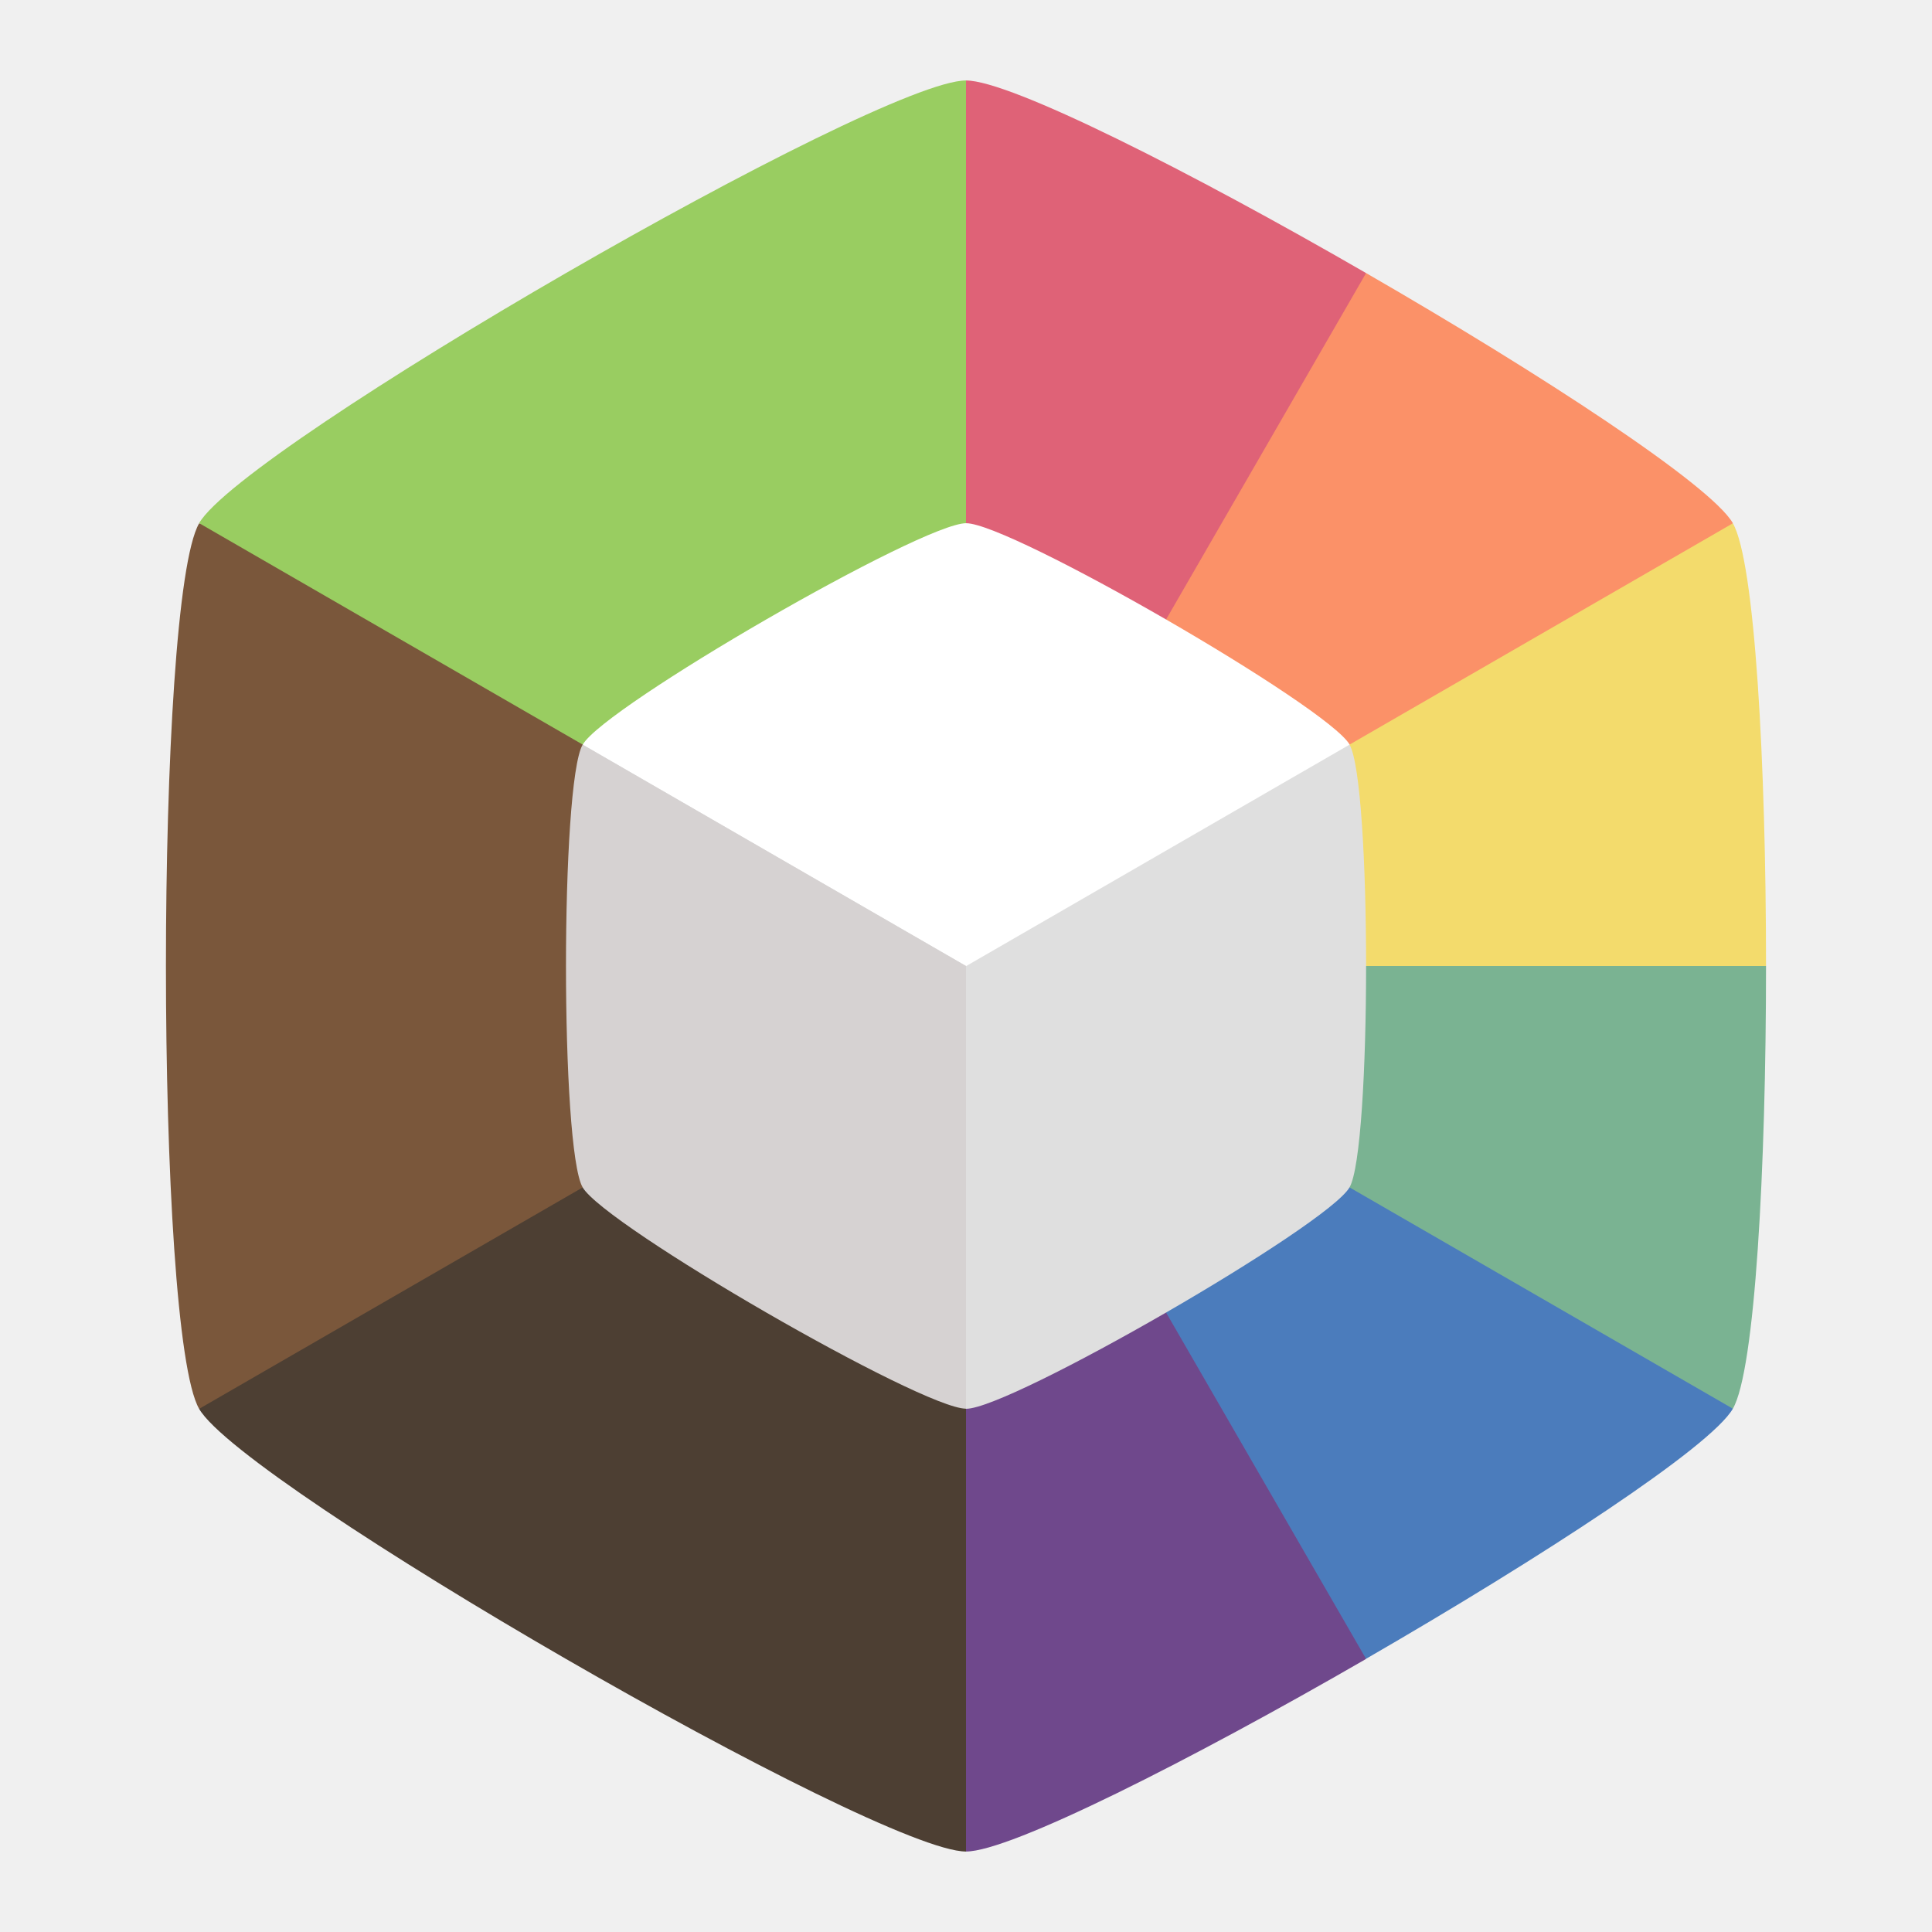
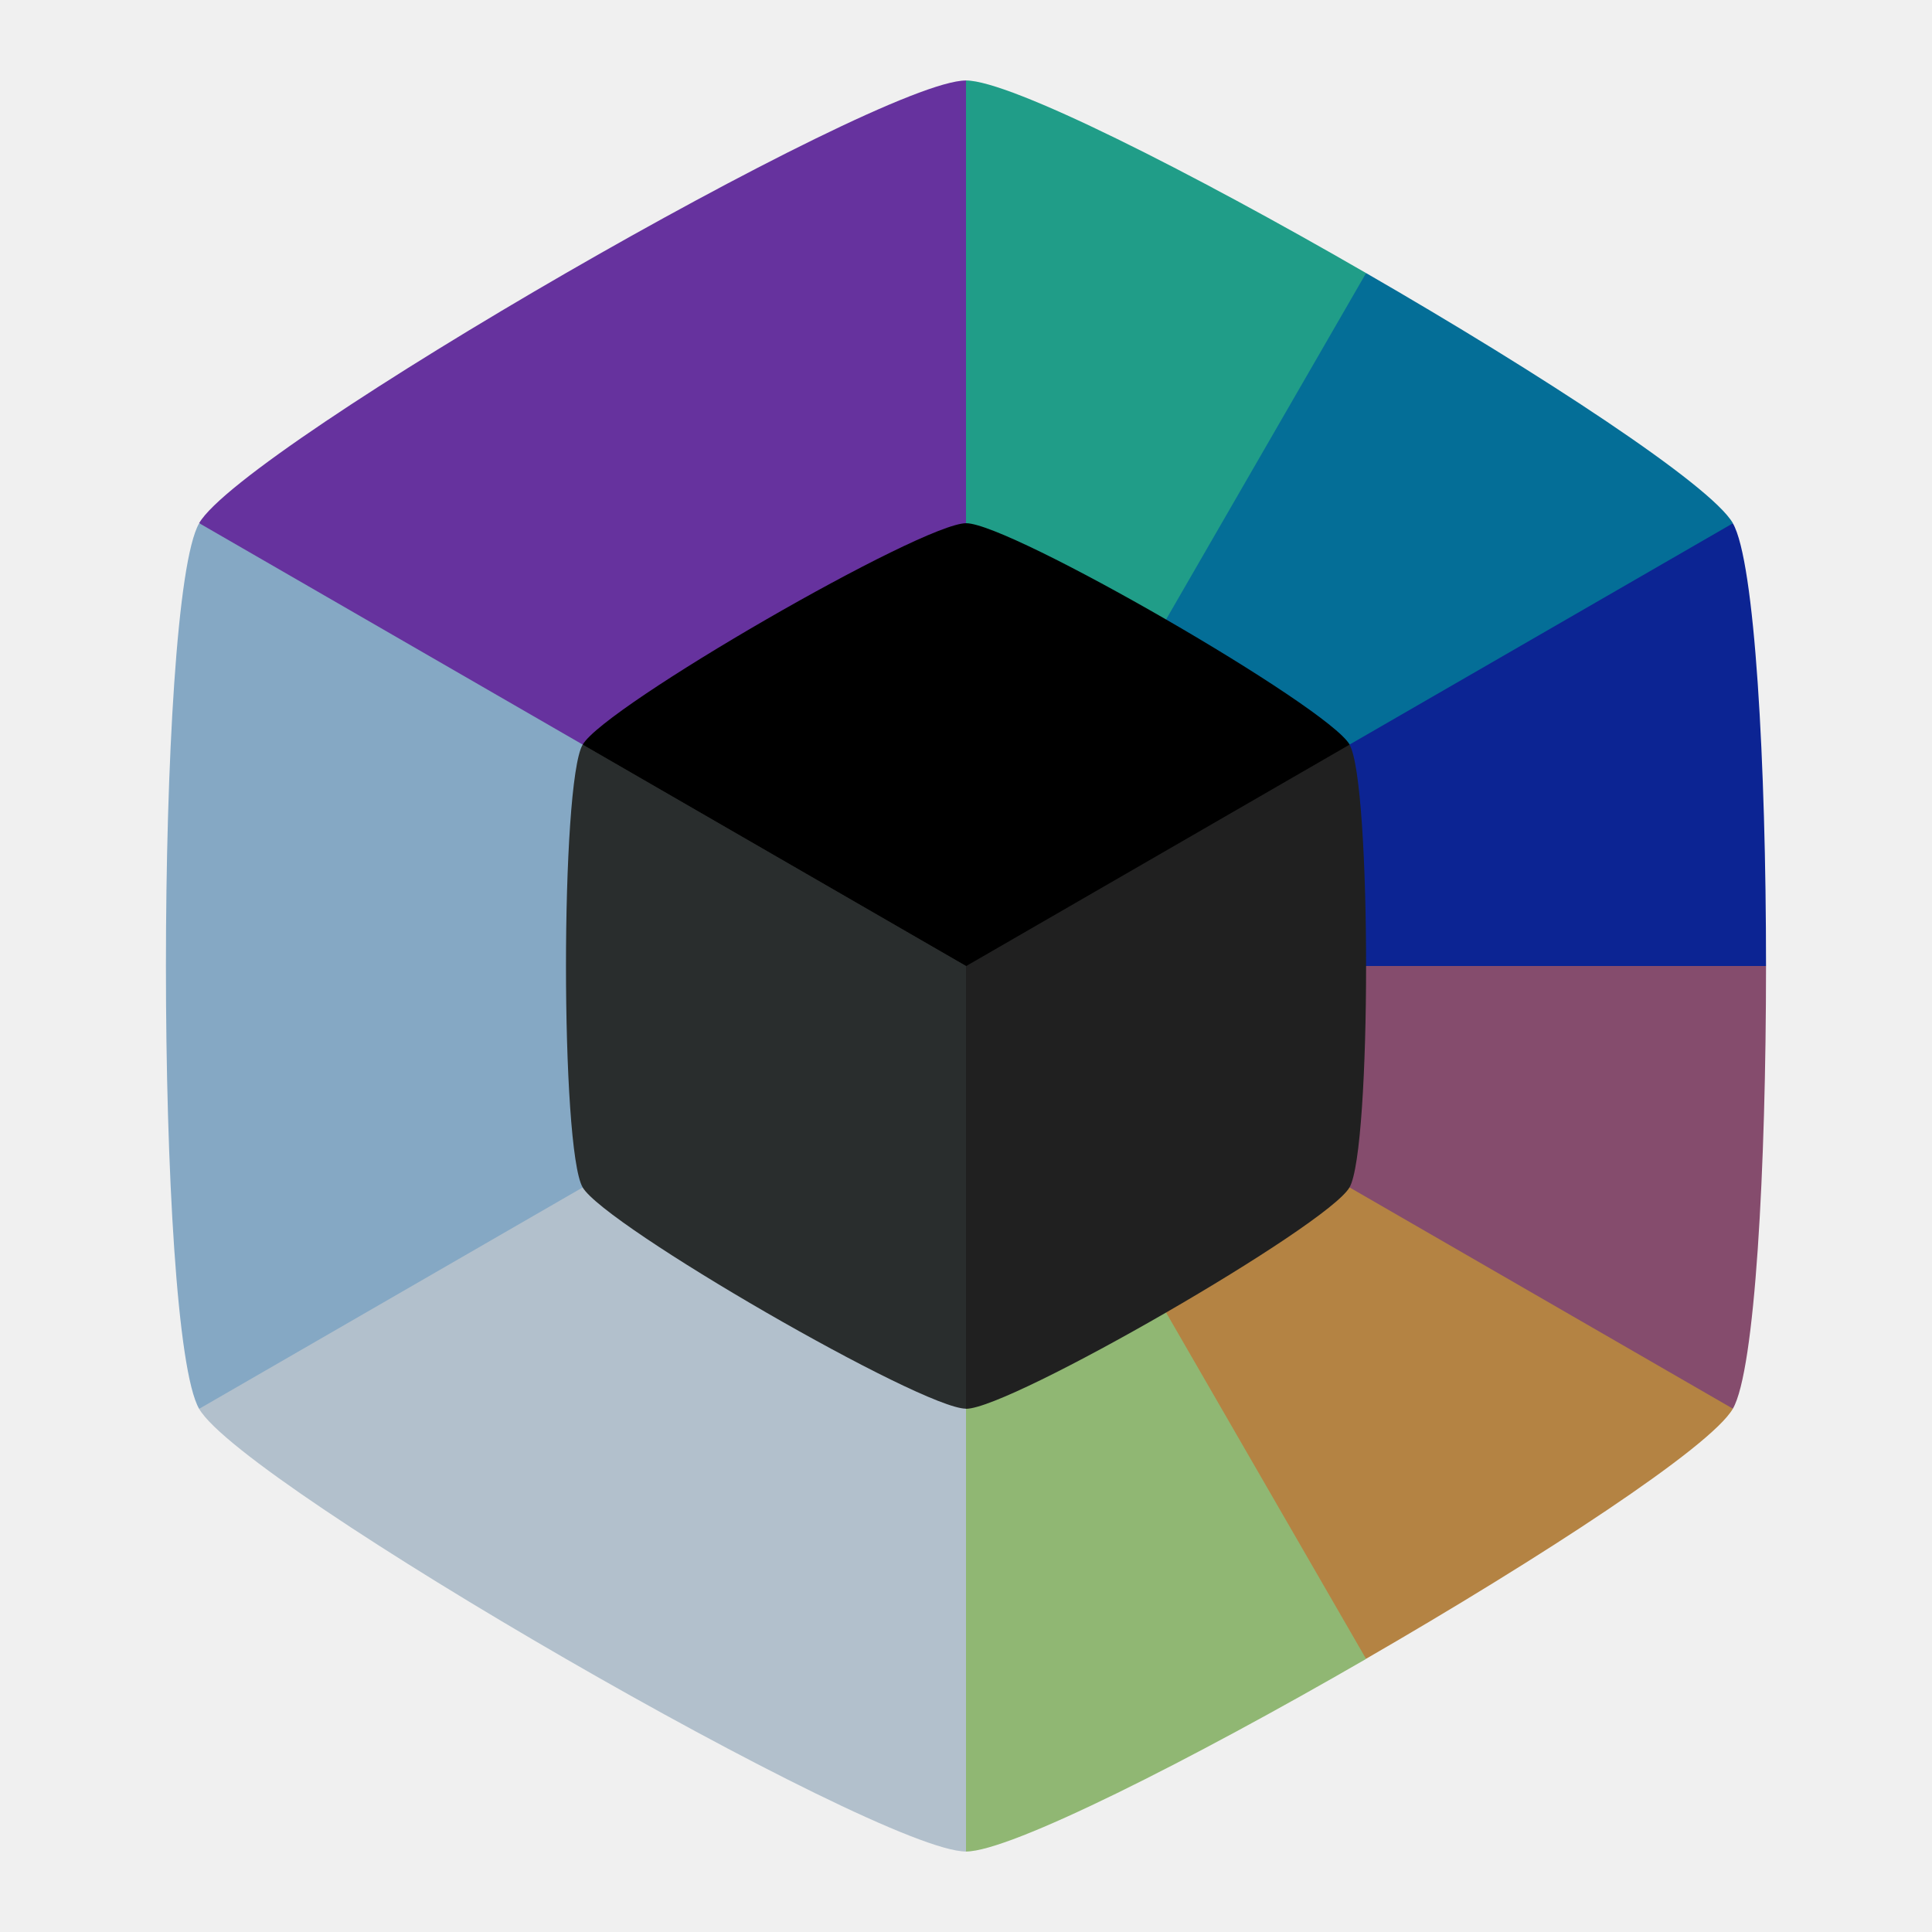
<svg xmlns="http://www.w3.org/2000/svg" width="48" height="48" version="1.1" viewBox="0 0 12.7 12.7">
  <g stroke-width=".265">
-     <path d="m6.35 6.35" fill="#99cd61" />
-     <path d="m6.35 0.529-2.521 4.366 2.521 1.455 2.52-1.455 0.11-3.1c-1.151-0.665-2.339-1.266-2.63-1.266z" fill="#df6277" />
-     <path d="m8.98 1.795-2.63 4.555 2.52 1.455 2.521-4.366c-0.146-0.252-1.26-0.98-2.411-1.644z" fill="#fb9168" />
-     <path d="m11.391 3.44-5.041 2.91 2.52 1.455 2.739-1.455c0-1.329-0.073-2.658-0.218-2.91z" fill="#f3db6c" />
-     <path d="m6.35 6.35v2.91h5.041c0.146-0.252 0.218-1.581 0.218-2.91h-5.259z" fill="#7ab392" />
-     <path d="m6.35 6.35v2.91l2.63 1.644c1.151-0.665 2.266-1.392 2.411-1.644l-5.041-2.91z" fill="#4b7cbc" />
-     <path d="m6.35 6.35-2.521 1.455 2.521 4.366c0.291 0 1.479-0.601 2.63-1.266l-2.63-4.555z" fill="#6f488c" />
-     <path d="m3.829 4.895-2.52 4.366c0.291 0.504 4.459 2.91 5.041 2.91v-5.821l-2.521-1.455z" fill="#4d3f33" />
-     <path d="m1.309 3.44c-0.291 0.504-0.291 5.317 0 5.821l5.041-2.91v-2.91h-5.041z" fill="#7a573b" />
-     <path d="m6.35 0.529c-0.582-2e-8 -4.75 2.406-5.041 2.91l5.041 2.91v-5.821z" fill="#99cd61" />
+     <path d="m6.35 6.35" fill="#66329e" />
+     <path d="m6.35 0.529-2.521 4.366 2.521 1.455 2.52-1.455 0.11-3.1c-1.151-0.665-2.339-1.266-2.63-1.266z" fill="#209d88" />
+     <path d="m8.98 1.795-2.63 4.555 2.52 1.455 2.521-4.366c-0.146-0.252-1.26-0.98-2.411-1.644z" fill="#046e97" />
+     <path d="m11.391 3.44-5.041 2.91 2.52 1.455 2.739-1.455c0-1.329-0.073-2.658-0.218-2.91z" fill="#0c2493" />
+     <path d="m6.35 6.35v2.91h5.041c0.146-0.252 0.218-1.581 0.218-2.91h-5.259z" fill="#854c6d" />
+     <path d="m6.35 6.35v2.91l2.63 1.644c1.151-0.665 2.266-1.392 2.411-1.644l-5.041-2.91z" fill="#b48343" />
+     <path d="m6.35 6.35-2.521 1.455 2.521 4.366c0.291 0 1.479-0.601 2.63-1.266l-2.63-4.555z" fill="#90b773" />
+     <path d="m3.829 4.895-2.52 4.366c0.291 0.504 4.459 2.91 5.041 2.91v-5.821l-2.521-1.455z" fill="#b2c0cc" />
+     <path d="m1.309 3.44c-0.291 0.504-0.291 5.317 0 5.821l5.041-2.91v-2.91h-5.041z" fill="#85a8c4" />
+     <path d="m6.35 0.529c-0.582-2e-8 -4.75 2.406-5.041 2.91l5.041 2.91v-5.821z" fill="#66329e" />
  </g>
  <g transform="matrix(.88 0 0 .88 -10.906 -1.2421)">
    <g transform="translate(13.26 2.2776)">
-       <path transform="matrix(.96975 0 0 .96975 .1921 .1921)" d="m6.35 2.939c-0.341 0-2.783 1.41-2.953 1.705l2.953 5.116 2.954-5.116c-0.171-0.295-2.613-1.705-2.954-1.705z" fill="#fff" stroke-width=".265" />
+       <path transform="matrix(.96975 0 0 .96975 .1921 .1921)" d="m6.35 2.939c-0.341 0-2.783 1.41-2.953 1.705l2.953 5.116 2.954-5.116c-0.171-0.295-2.613-1.705-2.954-1.705z" fill="#000000" stroke-width=".265" />
    </g>
-     <path d="m16.746 6.974 2.864 4.961c0.331 0 2.699-1.367 2.864-1.654 0.165-0.286 0.165-3.021 0-3.307l-2.864 1.654z" fill="#dfdfdf" stroke-width=".265" />
+     <path d="m16.746 6.974 2.864 4.961c0.331 0 2.699-1.367 2.864-1.654 0.165-0.286 0.165-3.021 0-3.307l-2.864 1.654z" fill="#202020" stroke-width=".265" />
  </g>
-   <path d="m3.83 4.895c-0.146 0.252-0.146 2.658 0 2.91 0.146 0.252 2.229 1.455 2.52 1.455v-2.91z" fill="#d6d2d2" stroke-width=".265" />
+   <path d="m3.83 4.895c-0.146 0.252-0.146 2.658 0 2.91 0.146 0.252 2.229 1.455 2.52 1.455v-2.91z" fill="#292d2d" stroke-width=".265" />
</svg>
